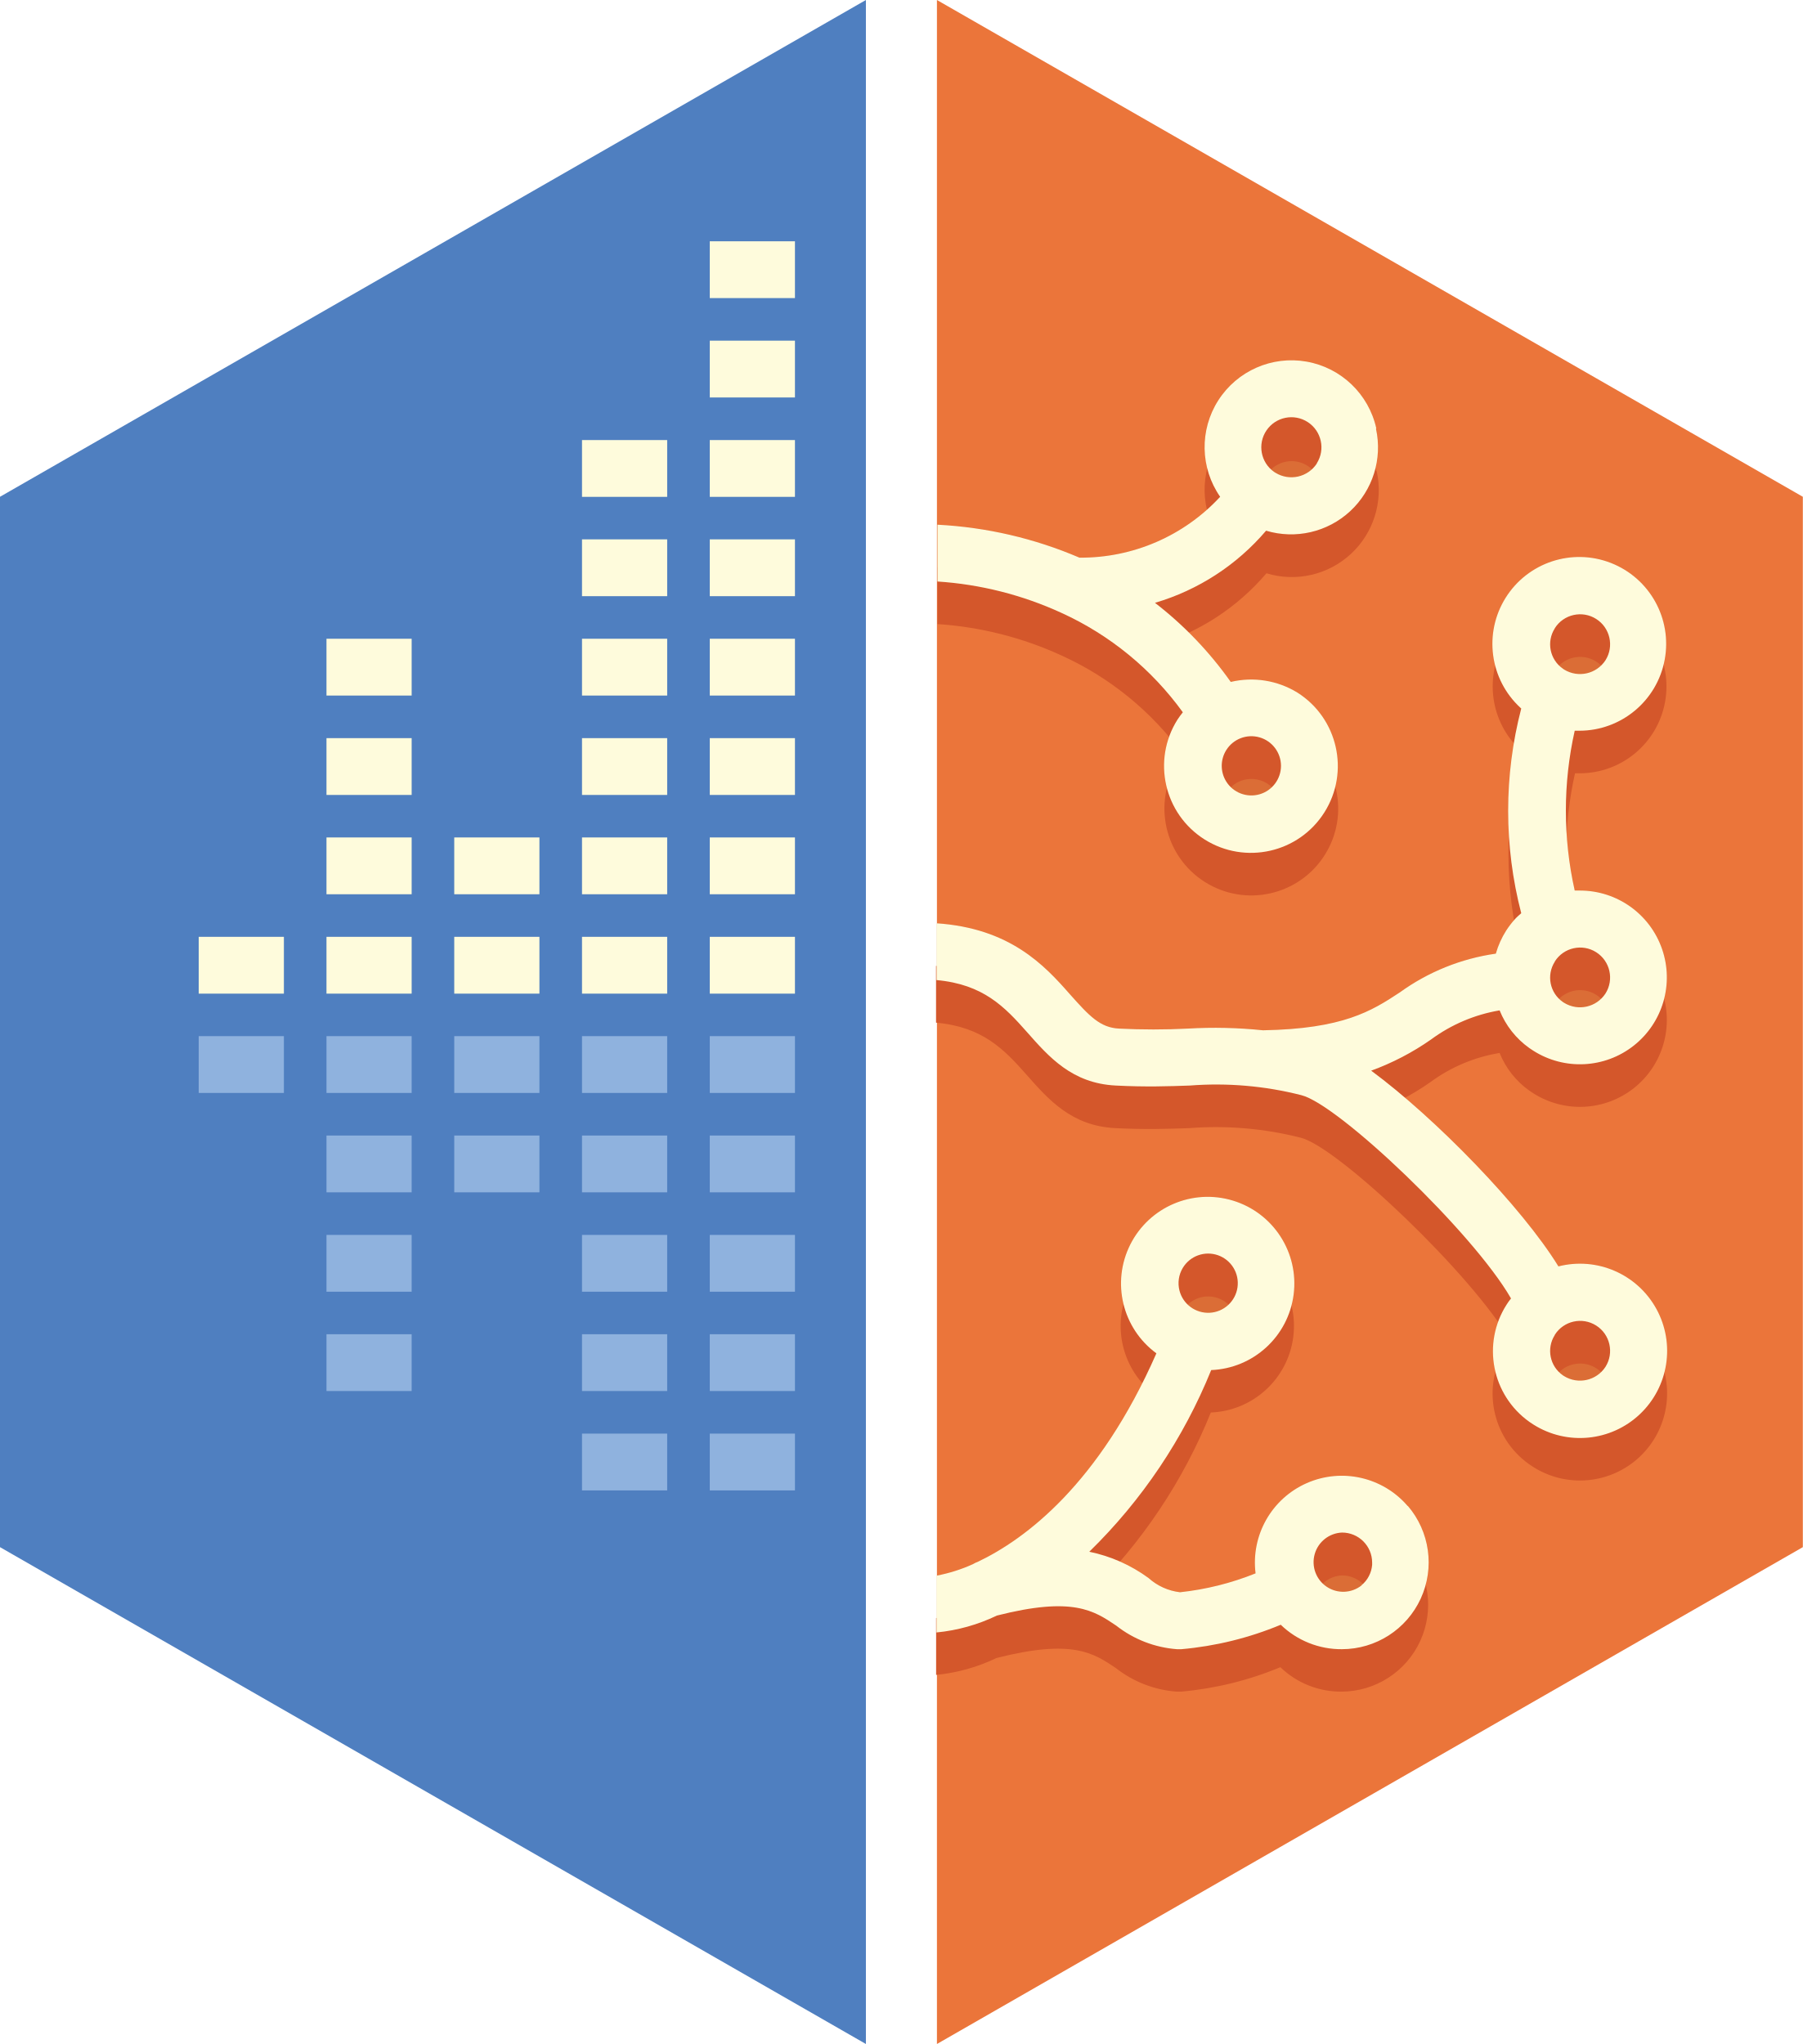
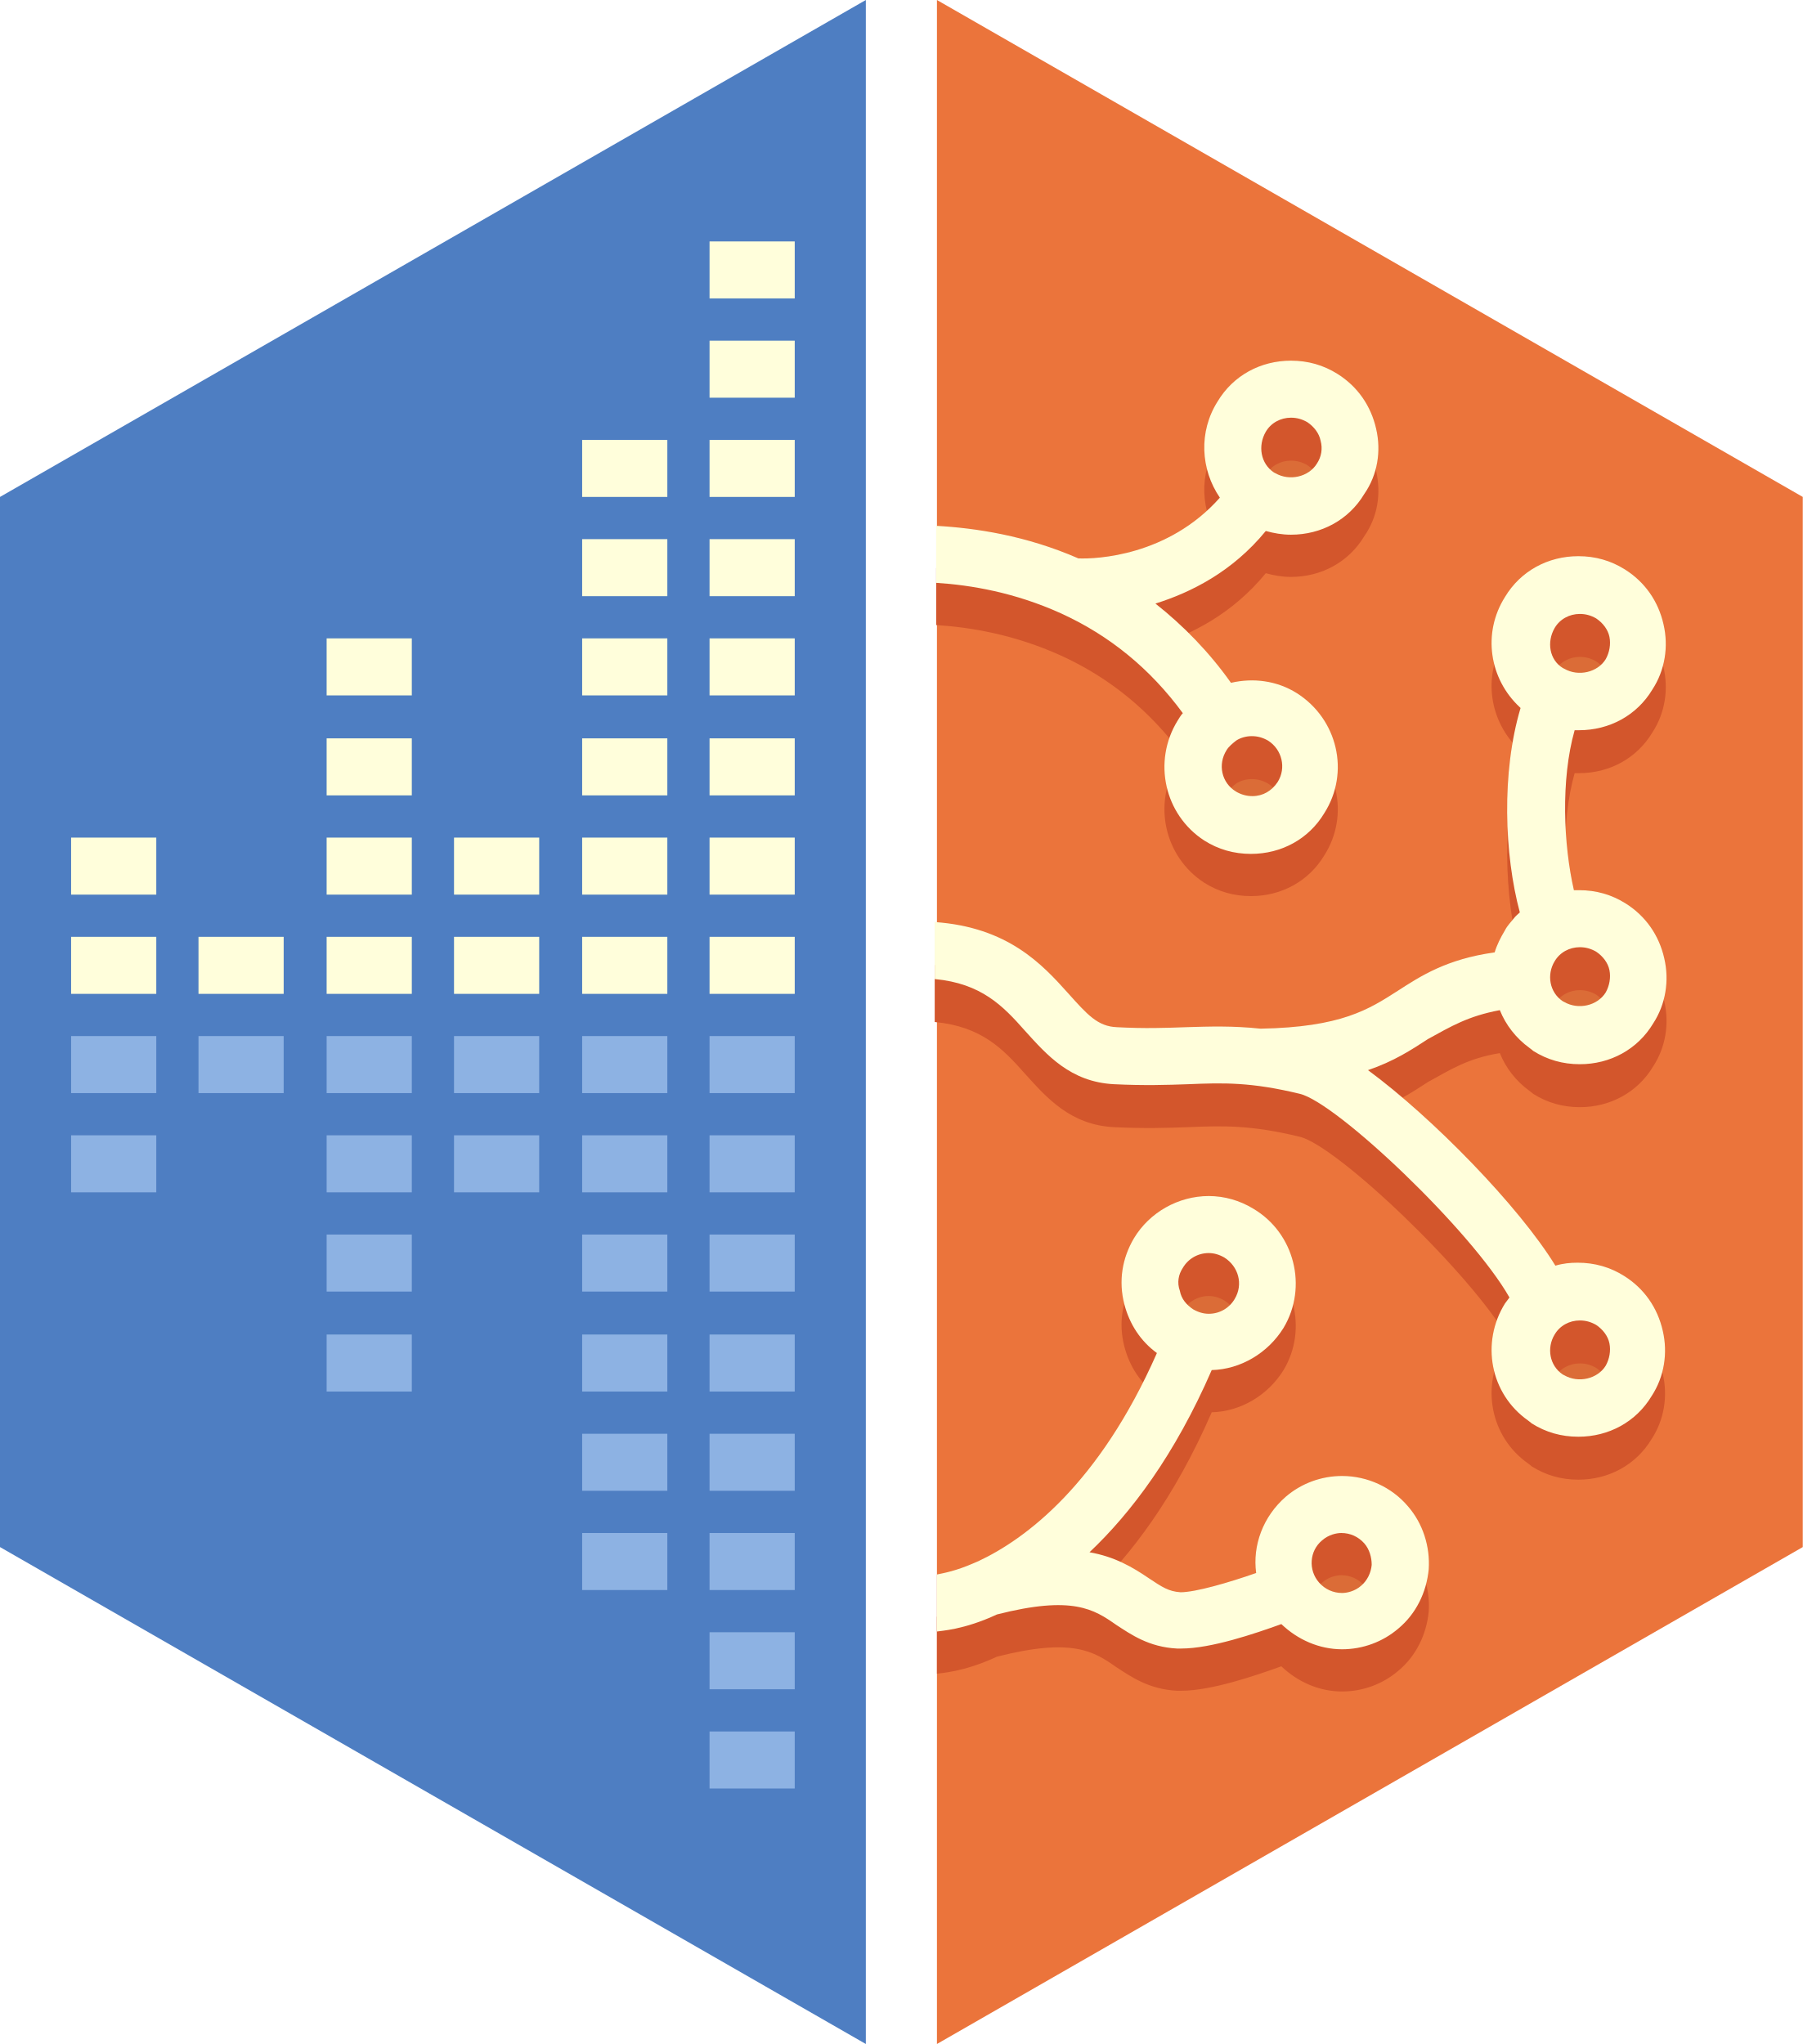
- <svg xmlns="http://www.w3.org/2000/svg" viewBox="0 0 243.41 276">
-   <defs>
-     <style>.cls-1{fill:#eb753a;}.cls-2{fill:#4f7fc0;}.cls-3{opacity:0.07;}.cls-4{fill:#010101;}.cls-5{fill:#d4572b;}.cls-6{fill:#fefbdc;}.cls-7{fill:#8fb2de;}</style>
-   </defs>
-   <g id="Layer_2" data-name="Layer 2">
-     <g id="Layer_1-2" data-name="Layer 1">
-       <polygon class="cls-1" points="126.5 0 126.5 276 243.41 208.91 243.41 67.08 126.5 0" />
-       <polygon class="cls-2" points="116.91 0 0 67.08 0 208.91 116.91 276 116.91 0" />
-       <g class="cls-3">
-         <path class="cls-4" d="M159.69,175.83a4,4,0,1,1-.44,3.07A4,4,0,0,1,159.69,175.83Zm24.15,42.86a4,4,0,1,1-2.64-7.13,4.06,4.06,0,0,1,4.06,4.06h0v.3a4,4,0,0,1-1.44,2.76Z" />
-         <path class="cls-4" d="M143.75,87.42Z" />
-         <path class="cls-4" d="M165.56,105.91a4,4,0,1,1,0,4.24A4,4,0,0,1,165.56,105.91Zm12.23-38.7a4.1,4.1,0,0,1-5.58,1.25l-.19-.12a4,4,0,1,1,5.77-1.12Z" />
-         <path class="cls-4" d="M209.92,89.45a4,4,0,0,1,6.84,4.33h0A4.1,4.1,0,0,1,211.17,95l-.17-.12A4,4,0,0,1,209.92,89.45Zm0,45a4,4,0,0,1,6.84,4.33h0a4.1,4.1,0,0,1-5.58,1.25l-.17-.11a4,4,0,0,1-1.09-5.37Zm0,50.41a4,4,0,0,1,6.84,4.33,4.1,4.1,0,0,1-5.58,1.25l-.17-.11a4,4,0,0,1-1.09-5.44Z" />
-         <path class="cls-4" d="M190.07,203.37a11.73,11.73,0,0,0-20.55,9.08,38.06,38.06,0,0,1-10.2,2.55,7.67,7.67,0,0,1-4.25-1.92,20.53,20.53,0,0,0-8-3.55A72.14,72.14,0,0,0,163.53,185a11.7,11.7,0,1,0-7.4-2.26c-7.76,17.67-17.67,25.07-24.09,28.14a3.83,3.83,0,0,0-.69.33,21.58,21.58,0,0,1-4.91,1.55v7.67a24.13,24.13,0,0,0,8.15-2.28c10.25-2.61,13.11-.67,16.12,1.36a15.1,15.1,0,0,0,8.2,3.18h.59a45.25,45.25,0,0,0,13.42-3.3,11.75,11.75,0,0,0,8.26,3.3h0a11.73,11.73,0,0,0,8.89-19.36Zm-30.38-32.16a4,4,0,1,1-.44,3.07,4,4,0,0,1,.44-3.07Zm24.15,42.86a4,4,0,1,1-2.64-7.13,4.06,4.06,0,0,1,4.06,4.06h0v.3a4,4,0,0,1-1.44,2.76Z" />
-         <path class="cls-4" d="M143.75,82.76Z" />
-         <path class="cls-4" d="M185.82,57.84a11.73,11.73,0,1,0-21.08,9.24,25.59,25.59,0,0,1-19,8.22,55.87,55.87,0,0,0-19.17-4.45v7.67a47.53,47.53,0,0,1,16.75,4.24h0A41.38,41.38,0,0,1,159.7,96.18a12.11,12.11,0,0,0-.73,1,11.73,11.73,0,1,0,16.2-3.66,11.92,11.92,0,0,0-9-1.44A49.83,49.83,0,0,0,155.94,81.4a31.34,31.34,0,0,0,15-9.74A11.74,11.74,0,0,0,185.78,57.9Zm-20.26,43.45a4,4,0,1,1,0,4.24A4,4,0,0,1,165.56,101.29Zm12.23-38.7a4.1,4.1,0,0,1-5.58,1.25l-.19-.12a4.06,4.06,0,1,1,5.77-1.16Z" />
-         <path class="cls-4" d="M202.47,136.43a11.5,11.5,0,0,0,4,5.08l.54.36a11.73,11.73,0,1,0,6.31-21.62h-.71a49.31,49.31,0,0,1,0-21.58h.65a11.73,11.73,0,1,0-8-3.12l.13.12a54.91,54.91,0,0,0,0,27.64c-.27.25-.56.48-.82.77a12,12,0,0,0-1.21,1.57,11.81,11.81,0,0,0-1.4,3.12A29.13,29.13,0,0,0,189,134c-3.83,2.53-7.67,4.93-18.48,5.12a62.56,62.56,0,0,0-10.14-.23,92.47,92.47,0,0,1-9.3,0c-2.55-.13-4-1.69-6.63-4.64-3.45-3.93-8.09-8.91-18-9.58v7.67c6.31.57,9.2,3.62,12.19,7s6.08,6.94,12,7.24c4.06.21,7.21.1,10,0a46.42,46.42,0,0,1,15.06,1.3c5,1.23,23.19,18.53,28.31,27.45a8.14,8.14,0,0,0-.59.82A11.69,11.69,0,0,0,206.5,192l.54.36A11.77,11.77,0,1,0,210.41,171c-4.91-8-16.58-20-25.28-26.43a34.84,34.84,0,0,0,8.07-4.2A21.68,21.68,0,0,1,202.47,136.43Zm7.45-51.6a4,4,0,0,1,6.84,4.33h0a4.1,4.1,0,0,1-5.58,1.25l-.17-.12a4,4,0,0,1-1.09-5.44Zm0,45a4,4,0,0,1,6.84,4.33,4.1,4.1,0,0,1-5.58,1.25l-.17-.11a4,4,0,0,1-1.09-5.44Zm0,50.41a4,4,0,0,1,6.84,4.33h0a4.1,4.1,0,0,1-5.58,1.25l-.17-.11a4,4,0,0,1-1.09-5.44Z" />
+ <svg xmlns="http://www.w3.org/2000/svg" version="1.1" id="Layer_1" x="0px" y="0px" viewBox="0 0 243.4 276" style="enable-background:new 0 0 243.4 276;" xml:space="preserve">
+   <style type="text/css">
+ 	.st0{fill:#EB743B;}
+ 	.st1{fill:#4E7EC2;}
+ 	.st2{opacity:7.000000e-02;}
+ 	.st3{fill:#D3562C;}
+ 	.st4{fill:#FFFEDB;}
+ 	.st5{fill:#8DB2E3;}
+ </style>
+   <g>
+     <g>
+       <polygon class="st0" points="126.5,0 126.5,276 243.4,208.9 243.4,67.1   " />
+       <polygon class="st1" points="116.9,0 0,67.1 0,208.9 116.9,276   " />
+       <g>
+         <g class="st2">
+           <path d="M159.7,175.8c0.7-1.2,2-2,3.5-2c0.7,0,1.4,0.2,2.1,0.6c1.9,1.2,2.6,3.6,1.4,5.6c-0.7,1.2-2,2-3.5,2      c-0.7,0-1.4-0.2-2.1-0.6c-0.9-0.6-1.6-1.4-1.8-2.5C158.9,177.8,159.1,176.7,159.7,175.8z M183.8,218.7c-0.9,0.8-2,1-2.6,1      c-1.2,0-2.3-0.5-3.1-1.4c-1.5-1.7-1.3-4.3,0.4-5.7c0.9-0.8,2-1,2.6-1c1.2,0,2.3,0.5,3.1,1.4c0.7,0.8,1,1.9,1,2.9      C185.1,217,184.6,218,183.8,218.7z" />
+           <path d="M143.7,87.4c0.1,0,0.3,0.1,0.4,0.1C144,87.5,143.9,87.5,143.7,87.4z" />
+           <path d="M165.6,105.9c0.3-0.5,0.8-0.9,1.3-1.3c0.6-0.4,1.4-0.6,2.1-0.6c0.8,0,1.5,0.2,2.2,0.6c1.9,1.2,2.5,3.7,1.3,5.6      c-0.8,1.2-2,1.9-3.4,1.9c-0.8,0-1.5-0.2-2.2-0.6C164.9,110.3,164.4,107.8,165.6,105.9z M177.8,67.2c-1.1,1.8-3.7,2.4-5.6,1.3      l-0.2-0.1c-1.8-1.2-2.2-3.6-1.1-5.5c0.7-1.2,2-1.9,3.4-1.9c0.8,0,1.5,0.2,2.2,0.6c0.9,0.6,1.6,1.5,1.8,2.5      C178.6,65.2,178.4,66.3,177.8,67.2z" />
+           <path d="M209.9,89.4c0.7-1.2,2-1.9,3.4-1.9c0.8,0,1.5,0.2,2.2,0.6c0.9,0.6,1.6,1.5,1.8,2.5c0.2,1,0,2.1-0.5,3      c-1.1,1.8-3.7,2.4-5.6,1.3l-0.2-0.1C209.2,93.7,208.8,91.3,209.9,89.4z M209.9,134.4c0.7-1.2,2-1.9,3.4-1.9      c0.8,0,1.5,0.2,2.2,0.6c0.9,0.6,1.6,1.5,1.8,2.5c0.2,1,0,2.1-0.5,3c-1.1,1.8-3.7,2.4-5.6,1.3l-0.2-0.1      C209.2,138.6,208.8,136.2,209.9,134.4z M209.9,184.8c0.7-1.2,2-1.9,3.4-1.9c0.8,0,1.5,0.2,2.2,0.6c0.9,0.6,1.6,1.5,1.8,2.5      c0.2,1,0,2.1-0.5,3c-1.1,1.8-3.7,2.4-5.6,1.3l-0.2-0.1C209.2,189,208.8,186.7,209.9,184.8z" />
+           <path d="M190.1,203.4c-2.2-2.6-5.5-4.1-8.9-4.1c-2.8,0-5.5,1-7.6,2.8c-3.1,2.7-4.5,6.6-4,10.3c-3.7,1.3-8.2,2.6-10.2,2.6      c-1.6-0.1-2.5-0.7-4.3-1.9c-2.2-1.5-4.6-2.9-8-3.5c5.6-5.3,11.5-13.1,16.5-24.6c3.9-0.1,7.6-2.3,9.7-5.7      c3.3-5.5,1.5-12.8-4.1-16.1c-1.8-1.1-3.9-1.7-6-1.7c-4.1,0-8,2.2-10.1,5.7c-1.6,2.7-2.1,5.8-1.3,8.9c0.7,2.7,2.2,5,4.4,6.6      c-7.8,17.7-17.7,25.1-24.1,28.1c-0.2,0.1-0.5,0.2-0.7,0.3c-2.3,1-3.9,1.3-4.9,1.5v7.7c0.5-0.1,3.6-0.2,8.1-2.3      c10.2-2.6,13.1-0.7,16.1,1.4c2,1.3,4.4,3,8.2,3.2c0.2,0,0.4,0,0.6,0c4,0,9.9-2,13.5-3.3c2.2,2.1,5.1,3.4,8.2,3.4l0,0      c2.8,0,5.5-1,7.6-2.8c2.4-2,3.8-4.9,4.1-8C193.1,208.8,192.1,205.7,190.1,203.4z M159.7,171.2c0.7-1.2,2-2,3.5-2      c0.7,0,1.4,0.2,2.1,0.6c1.9,1.2,2.6,3.6,1.4,5.6c-0.7,1.2-2,2-3.5,2c-0.7,0-1.4-0.2-2.1-0.6c-0.9-0.6-1.6-1.4-1.8-2.5      C158.9,173.2,159.1,172.1,159.7,171.2z M183.8,214.1c-0.9,0.8-2,1-2.6,1c-1.2,0-2.3-0.5-3.1-1.4c-1.5-1.7-1.3-4.3,0.4-5.7      c0.9-0.8,2-1,2.6-1c1.2,0,2.3,0.5,3.1,1.4c0.7,0.8,1,1.9,1,2.9C185.1,212.4,184.6,213.4,183.8,214.1z" />
+           <path d="M143.7,82.8c0.1,0,0.3,0.1,0.4,0.1C144,82.9,143.9,82.8,143.7,82.8z" />
+           <path d="M185.8,57.9c-0.7-3.1-2.5-5.7-5.2-7.4c-1.9-1.2-4-1.8-6.3-1.8c-4.1,0-7.8,2-9.9,5.5c-2.6,4.1-2.3,9.2,0.3,13      c-7,7.9-16.7,8.3-19.1,8.2c-7.1-3.1-13.9-4.1-19.2-4.4v7.7c4.7,0.3,10.6,1.3,16.8,4.1c0,0,0,0,0,0c6.6,3,12.1,7.5,16.5,13.5      c-0.3,0.3-0.5,0.7-0.7,1c-3.4,5.5-1.8,12.7,3.6,16.2c1.9,1.2,4,1.8,6.3,1.8c4.1,0,7.8-2,9.9-5.5c3.5-5.5,1.8-12.7-3.7-16.2      c-2.7-1.7-5.9-2.1-8.9-1.4c-2.9-4.1-6.4-7.7-10.2-10.7c4.8-1.5,10.4-4.3,14.9-9.8c1.1,0.3,2.2,0.5,3.4,0.5c4.1,0,7.8-2,9.9-5.5      C186,64.1,186.5,60.9,185.8,57.9z M165.6,101.3c0.3-0.5,0.8-0.9,1.3-1.3c0.6-0.4,1.4-0.6,2.1-0.6c0.8,0,1.5,0.2,2.2,0.6      c1.9,1.2,2.5,3.7,1.3,5.6c-0.8,1.2-2,1.9-3.4,1.9c-0.8,0-1.5-0.2-2.2-0.6C164.9,105.7,164.4,103.2,165.6,101.3z M177.8,62.6      c-1.1,1.8-3.7,2.4-5.6,1.3l-0.2-0.1c-1.8-1.2-2.2-3.6-1.1-5.5c0.7-1.2,2-1.9,3.4-1.9c0.8,0,1.5,0.2,2.2,0.6      c0.9,0.6,1.6,1.5,1.8,2.5C178.6,60.6,178.4,61.7,177.8,62.6z" />
+           <path d="M202.5,136.4c0.8,2,2.2,3.8,4,5.1c0.1,0.1,0.3,0.2,0.5,0.4c1.9,1.2,4,1.8,6.3,1.8c4.1,0,7.8-2,9.9-5.5      c1.7-2.6,2.2-5.8,1.5-8.8c-0.7-3.1-2.5-5.7-5.2-7.4c-1.9-1.2-4-1.8-6.3-1.8c-0.2,0-0.5,0-0.7,0c-1.4-6.1-1.8-14.9,0.1-21.6      c0.2,0,0.4,0,0.6,0c4.1,0,7.8-2,9.9-5.5c1.7-2.6,2.2-5.8,1.5-8.8c-0.7-3.1-2.5-5.7-5.2-7.4c-1.9-1.2-4-1.8-6.3-1.8      c-4.1,0-7.8,2-9.9,5.5c-3.1,4.9-2.1,11.1,2,14.9c0,0,0.1,0.1,0.1,0.1c-2.6,8.7-2.2,19.8-0.1,27.6c-0.3,0.3-0.6,0.5-0.8,0.8      c-0.4,0.5-0.9,1-1.2,1.6c-0.6,1-1.1,2-1.4,3c-6.5,0.9-10,3.2-13.1,5.2c-3.9,2.5-7.6,4.9-18.5,5.1c-3.8-0.4-6.8-0.3-10.1-0.2      c-2.7,0.1-5.6,0.2-9.3,0c-2.6-0.1-4-1.7-6.6-4.6c-3.5-3.9-8.1-8.9-18-9.6v7.7c6.3,0.6,9.2,3.6,12.2,7c2.9,3.2,6.1,6.9,12,7.2      c4.1,0.2,7.2,0.1,10,0c4.8-0.2,8.5-0.3,15.1,1.3c5,1.2,23.2,18.5,28.3,27.5c-0.2,0.3-0.4,0.5-0.6,0.8c-3.3,5.3-2,12.2,3.1,15.8      c0.1,0.1,0.3,0.2,0.5,0.4c1.9,1.2,4,1.8,6.3,1.8c4.1,0,7.8-2,9.9-5.5c1.7-2.6,2.2-5.8,1.5-8.8c-0.7-3.1-2.5-5.7-5.2-7.4      c-1.9-1.2-4-1.8-6.3-1.8c-1,0-2,0.1-3,0.4c-4.9-8-16.6-20-25.3-26.4c3.5-1.2,5.8-2.7,8.1-4.2      C195.9,138.6,198.2,137.2,202.5,136.4z M209.9,84.8c0.7-1.2,2-1.9,3.4-1.9c0.8,0,1.5,0.2,2.2,0.6c0.9,0.6,1.6,1.5,1.8,2.5      c0.2,1,0,2.1-0.5,3c-1.1,1.8-3.7,2.4-5.6,1.3l-0.2-0.1C209.2,89.1,208.8,86.7,209.9,84.8z M209.9,129.8c0.7-1.2,2-1.9,3.4-1.9      c0.8,0,1.5,0.2,2.2,0.6c0.9,0.6,1.6,1.5,1.8,2.5c0.2,1,0,2.1-0.5,3c-1.1,1.8-3.7,2.4-5.6,1.3l-0.2-0.1      C209.2,134,208.8,131.6,209.9,129.8z M209.9,180.2c0.7-1.2,2-1.9,3.4-1.9c0.8,0,1.5,0.2,2.2,0.6c0.9,0.6,1.6,1.5,1.8,2.5      c0.2,1,0,2.1-0.5,3c-1.1,1.8-3.7,2.4-5.6,1.3l-0.2-0.1C209.2,184.4,208.8,182,209.9,180.2z" />
+         </g>
+         <g>
+           <g>
+             <path class="st3" d="M190.1,209.1c-2.2-2.6-5.5-4.1-8.9-4.1c-2.8,0-5.5,1-7.6,2.8c-3.1,2.7-4.5,6.6-4,10.3       c-3.7,1.3-8.2,2.6-10.2,2.6c-1.6-0.1-2.5-0.7-4.3-1.9c-2.2-1.5-4.6-2.9-8-3.5c5.6-5.3,11.5-13.1,16.5-24.6       c3.9-0.1,7.6-2.3,9.7-5.7c3.3-5.5,1.5-12.8-4.1-16.1c-1.8-1.1-3.9-1.7-6-1.7c-4.1,0-8,2.2-10.1,5.7c-1.6,2.7-2.1,5.8-1.3,8.9       c0.7,2.7,2.2,5,4.4,6.6c-7.8,17.7-17.7,25.1-24.1,28.1c-0.2,0.1-0.5,0.2-0.7,0.3c-2.3,1-3.9,1.3-4.9,1.5v7.7       c0.5-0.1,3.6-0.2,8.1-2.3c10.2-2.6,13.1-0.7,16.1,1.4c2,1.3,4.4,3,8.2,3.2c0.2,0,0.4,0,0.6,0c4,0,9.9-2,13.5-3.3       c2.2,2.1,5.1,3.4,8.2,3.4l0,0c2.8,0,5.5-1,7.6-2.8c2.4-2,3.8-4.9,4.1-8C193.1,214.5,192.1,211.5,190.1,209.1z M159.7,177       c0.7-1.2,2-2,3.5-2c0.7,0,1.4,0.2,2.1,0.6c1.9,1.2,2.6,3.6,1.4,5.6c-0.7,1.2-2,2-3.5,2c-0.7,0-1.4-0.2-2.1-0.6       c-0.9-0.6-1.6-1.4-1.8-2.5C158.9,179,159.1,177.9,159.7,177z M183.8,219.8c-0.9,0.8-2,1-2.6,1c-1.2,0-2.3-0.5-3.1-1.4       c-1.5-1.7-1.3-4.3,0.4-5.7c0.9-0.8,2-1,2.6-1c1.2,0,2.3,0.5,3.1,1.4c0.7,0.8,1,1.9,1,2.9C185.1,218.1,184.6,219.1,183.8,219.8z       " />
+             <path d="M143.7,87.4c0.1,0,0.3,0.1,0.4,0.1C144,87.5,143.9,87.5,143.7,87.4z" />
+             <path class="st3" d="M185.8,63.6c-0.7-3.1-2.5-5.7-5.2-7.4c-1.9-1.2-4-1.8-6.3-1.8c-4.1,0-7.8,2-9.9,5.5       c-2.6,4.1-2.3,9.2,0.3,13c-7,7.9-16.7,8.3-19.1,8.2c-7.1-3.1-13.9-4.1-19.2-4.4v7.7c4.7,0.3,10.6,1.3,16.8,4.1c0,0,0,0,0,0       c6.6,3,12.1,7.5,16.5,13.5c-0.3,0.3-0.5,0.7-0.7,1c-3.4,5.5-1.8,12.7,3.6,16.2c1.9,1.2,4,1.8,6.3,1.8c4.1,0,7.8-2,9.9-5.5       c3.5-5.5,1.8-12.7-3.7-16.2c-2.7-1.7-5.9-2.1-8.9-1.4c-2.9-4.1-6.4-7.7-10.2-10.7c4.8-1.5,10.4-4.3,14.9-9.8       c1.1,0.3,2.2,0.5,3.4,0.5c4.1,0,7.8-2,9.9-5.5C186,69.8,186.5,66.7,185.8,63.6z M165.6,107.1c0.3-0.5,0.8-0.9,1.3-1.3       c0.6-0.4,1.4-0.6,2.1-0.6c0.8,0,1.5,0.2,2.2,0.6c1.9,1.2,2.5,3.7,1.3,5.6c-0.8,1.2-2,1.9-3.4,1.9c-0.8,0-1.5-0.2-2.2-0.6       C164.9,111.5,164.4,108.9,165.6,107.1z M177.8,68.4c-1.1,1.8-3.7,2.4-5.6,1.3l-0.2-0.1c-1.8-1.2-2.2-3.6-1.1-5.5       c0.7-1.2,2-1.9,3.4-1.9c0.8,0,1.5,0.2,2.2,0.6c0.9,0.6,1.6,1.5,1.8,2.5C178.6,66.4,178.4,67.4,177.8,68.4z" />
+             <path class="st3" d="M202.5,142.2c0.8,2,2.2,3.8,4,5.1c0.1,0.1,0.3,0.2,0.5,0.4c1.9,1.2,4,1.8,6.3,1.8c4.1,0,7.8-2,9.9-5.5       c1.7-2.6,2.2-5.8,1.5-8.8c-0.7-3.1-2.5-5.7-5.2-7.4c-1.9-1.2-4-1.8-6.3-1.8c-0.2,0-0.5,0-0.7,0c-1.4-6.1-1.8-14.9,0.1-21.6       c0.2,0,0.4,0,0.6,0c4.1,0,7.8-2,9.9-5.5c1.7-2.6,2.2-5.8,1.5-8.8c-0.7-3.1-2.5-5.7-5.2-7.4c-1.9-1.2-4-1.8-6.3-1.8       c-4.1,0-7.8,2-9.9,5.5c-3.1,4.9-2.1,11.1,2,14.9c0,0,0.1,0.1,0.1,0.1c-2.6,8.7-2.2,19.8-0.1,27.6c-0.3,0.3-0.6,0.5-0.8,0.8       c-0.4,0.5-0.9,1-1.2,1.6c-0.6,1-1.1,2-1.4,3c-6.5,0.9-10,3.2-13.1,5.2c-3.9,2.5-7.6,4.9-18.5,5.1c-3.8-0.4-6.8-0.3-10.1-0.2       c-2.7,0.1-5.6,0.2-9.3,0c-2.6-0.1-4-1.7-6.6-4.6c-3.5-3.9-8.1-8.9-18-9.6v7.7c6.3,0.6,9.2,3.6,12.2,7c2.9,3.2,6.1,6.9,12,7.2       c4.1,0.2,7.2,0.1,10,0c4.8-0.2,8.5-0.3,15.1,1.3c5,1.2,23.2,18.5,28.3,27.5c-0.2,0.3-0.4,0.5-0.6,0.8c-3.3,5.3-2,12.2,3.1,15.8       c0.1,0.1,0.3,0.2,0.5,0.4c1.9,1.2,4,1.8,6.3,1.8c4.1,0,7.8-2,9.9-5.5c1.7-2.6,2.2-5.8,1.5-8.8c-0.7-3.1-2.5-5.7-5.2-7.4       c-1.9-1.2-4-1.8-6.3-1.8c-1,0-2,0.1-3,0.4c-4.9-8-16.6-20-25.3-26.4c3.5-1.2,5.8-2.7,8.1-4.2       C195.9,144.4,198.2,142.9,202.5,142.2z M209.9,90.6c0.7-1.2,2-1.9,3.4-1.9c0.8,0,1.5,0.2,2.2,0.6c0.9,0.6,1.6,1.5,1.8,2.5       c0.2,1,0,2.1-0.5,3c-1.1,1.8-3.7,2.4-5.6,1.3L211,96C209.2,94.8,208.8,92.4,209.9,90.6z M209.9,135.6c0.7-1.2,2-1.9,3.4-1.9       c0.8,0,1.5,0.2,2.2,0.6c0.9,0.6,1.6,1.5,1.8,2.5c0.2,1,0,2.1-0.5,3c-1.1,1.8-3.7,2.4-5.6,1.3L211,141       C209.2,139.8,208.8,137.4,209.9,135.6z M209.9,186c0.7-1.2,2-1.9,3.4-1.9c0.8,0,1.5,0.2,2.2,0.6c0.9,0.6,1.6,1.5,1.8,2.5       c0.2,1,0,2.1-0.5,3c-1.1,1.8-3.7,2.4-5.6,1.3l-0.2-0.1C209.2,190.2,208.8,187.8,209.9,186z" />
+           </g>
+           <g>
+             <path class="st4" d="M190.1,203.4c-2.2-2.6-5.5-4.1-8.9-4.1c-2.8,0-5.5,1-7.6,2.8c-3.1,2.7-4.5,6.6-4,10.3       c-3.7,1.3-8.2,2.6-10.2,2.6c-1.6-0.1-2.5-0.7-4.3-1.9c-2.2-1.5-4.6-2.9-8-3.5c5.6-5.3,11.5-13.1,16.5-24.6       c3.9-0.1,7.6-2.3,9.7-5.7c3.3-5.5,1.5-12.8-4.1-16.1c-1.8-1.1-3.9-1.7-6-1.7c-4.1,0-8,2.2-10.1,5.7c-1.6,2.7-2.1,5.8-1.3,8.9       c0.7,2.7,2.2,5,4.4,6.6c-7.8,17.7-17.7,25.1-24.1,28.1c-0.2,0.1-0.5,0.2-0.7,0.3c-2.3,1-3.9,1.3-4.9,1.5v7.7       c0.5-0.1,3.6-0.2,8.1-2.3c10.2-2.6,13.1-0.7,16.1,1.4c2,1.3,4.4,3,8.2,3.2c0.2,0,0.4,0,0.6,0c4,0,9.9-2,13.5-3.3       c2.2,2.1,5.1,3.4,8.2,3.4l0,0c2.8,0,5.5-1,7.6-2.8c2.4-2,3.8-4.9,4.1-8C193.1,208.8,192.1,205.7,190.1,203.4z M159.7,171.2       c0.7-1.2,2-2,3.5-2c0.7,0,1.4,0.2,2.1,0.6c1.9,1.2,2.6,3.6,1.4,5.6c-0.7,1.2-2,2-3.5,2c-0.7,0-1.4-0.2-2.1-0.6       c-0.9-0.6-1.6-1.4-1.8-2.5C158.9,173.2,159.1,172.1,159.7,171.2z M183.8,214.1c-0.9,0.8-2,1-2.6,1c-1.2,0-2.3-0.5-3.1-1.4       c-1.5-1.7-1.3-4.3,0.4-5.7c0.9-0.8,2-1,2.6-1c1.2,0,2.3,0.5,3.1,1.4c0.7,0.8,1,1.9,1,2.9C185.1,212.4,184.6,213.4,183.8,214.1z       " />
+             <path class="st4" d="M143.7,82.8c0.1,0,0.3,0.1,0.4,0.1C144,82.9,143.9,82.8,143.7,82.8z" />
+             <path class="st4" d="M185.8,57.9c-0.7-3.1-2.5-5.7-5.2-7.4c-1.9-1.2-4-1.8-6.3-1.8c-4.1,0-7.8,2-9.9,5.5       c-2.6,4.1-2.3,9.2,0.3,13c-7,7.9-16.7,8.3-19.1,8.2c-7.1-3.1-13.9-4.1-19.2-4.4v7.7c4.7,0.3,10.6,1.3,16.8,4.1c0,0,0,0,0,0       c6.6,3,12.1,7.5,16.5,13.5c-0.3,0.3-0.5,0.7-0.7,1c-3.4,5.5-1.8,12.7,3.6,16.2c1.9,1.2,4,1.8,6.3,1.8c4.1,0,7.8-2,9.9-5.5       c3.5-5.5,1.8-12.7-3.7-16.2c-2.7-1.7-5.9-2.1-8.9-1.4c-2.9-4.1-6.4-7.7-10.2-10.7c4.8-1.5,10.4-4.3,14.9-9.8       c1.1,0.3,2.2,0.5,3.4,0.5c4.1,0,7.8-2,9.9-5.5C186,64.1,186.5,60.9,185.8,57.9z M165.6,101.3c0.3-0.5,0.8-0.9,1.3-1.3       c0.6-0.4,1.4-0.6,2.1-0.6c0.8,0,1.5,0.2,2.2,0.6c1.9,1.2,2.5,3.7,1.3,5.6c-0.8,1.2-2,1.9-3.4,1.9c-0.8,0-1.5-0.2-2.2-0.6       C164.9,105.7,164.4,103.2,165.6,101.3z M177.8,62.6c-1.1,1.8-3.7,2.4-5.6,1.3l-0.2-0.1c-1.8-1.2-2.2-3.6-1.1-5.5       c0.7-1.2,2-1.9,3.4-1.9c0.8,0,1.5,0.2,2.2,0.6c0.9,0.6,1.6,1.5,1.8,2.5C178.6,60.6,178.4,61.7,177.8,62.6z" />
+             <path class="st4" d="M202.5,136.4c0.8,2,2.2,3.8,4,5.1c0.1,0.1,0.3,0.2,0.5,0.4c1.9,1.2,4,1.8,6.3,1.8c4.1,0,7.8-2,9.9-5.5       c1.7-2.6,2.2-5.8,1.5-8.8c-0.7-3.1-2.5-5.7-5.2-7.4c-1.9-1.2-4-1.8-6.3-1.8c-0.2,0-0.5,0-0.7,0c-1.4-6.1-1.8-14.9,0.1-21.6       c0.2,0,0.4,0,0.6,0c4.1,0,7.8-2,9.9-5.5c1.7-2.6,2.2-5.8,1.5-8.8c-0.7-3.1-2.5-5.7-5.2-7.4c-1.9-1.2-4-1.8-6.3-1.8       c-4.1,0-7.8,2-9.9,5.5c-3.1,4.9-2.1,11.1,2,14.9c0,0,0.1,0.1,0.1,0.1c-2.6,8.7-2.2,19.8-0.1,27.6c-0.3,0.3-0.6,0.5-0.8,0.8       c-0.4,0.5-0.9,1-1.2,1.6c-0.6,1-1.1,2-1.4,3c-6.5,0.9-10,3.2-13.1,5.2c-3.9,2.5-7.6,4.9-18.5,5.1c-3.8-0.4-6.8-0.3-10.1-0.2       c-2.7,0.1-5.6,0.2-9.3,0c-2.6-0.1-4-1.7-6.6-4.6c-3.5-3.9-8.1-8.9-18-9.6v7.7c6.3,0.6,9.2,3.6,12.2,7c2.9,3.2,6.1,6.9,12,7.2       c4.1,0.2,7.2,0.1,10,0c4.8-0.2,8.5-0.3,15.1,1.3c5,1.2,23.2,18.5,28.3,27.5c-0.2,0.3-0.4,0.5-0.6,0.8c-3.3,5.3-2,12.2,3.1,15.8       c0.1,0.1,0.3,0.2,0.5,0.4c1.9,1.2,4,1.8,6.3,1.8c4.1,0,7.8-2,9.9-5.5c1.7-2.6,2.2-5.8,1.5-8.8c-0.7-3.1-2.5-5.7-5.2-7.4       c-1.9-1.2-4-1.8-6.3-1.8c-1,0-2,0.1-3,0.4c-4.9-8-16.6-20-25.3-26.4c3.5-1.2,5.8-2.7,8.1-4.2       C195.9,138.6,198.2,137.2,202.5,136.4z M209.9,84.8c0.7-1.2,2-1.9,3.4-1.9c0.8,0,1.5,0.2,2.2,0.6c0.9,0.6,1.6,1.5,1.8,2.5       c0.2,1,0,2.1-0.5,3c-1.1,1.8-3.7,2.4-5.6,1.3l-0.2-0.1C209.2,89.1,208.8,86.7,209.9,84.8z M209.9,129.8c0.7-1.2,2-1.9,3.4-1.9       c0.8,0,1.5,0.2,2.2,0.6c0.9,0.6,1.6,1.5,1.8,2.5c0.2,1,0,2.1-0.5,3c-1.1,1.8-3.7,2.4-5.6,1.3l-0.2-0.1       C209.2,134,208.8,131.6,209.9,129.8z M209.9,180.2c0.7-1.2,2-1.9,3.4-1.9c0.8,0,1.5,0.2,2.2,0.6c0.9,0.6,1.6,1.5,1.8,2.5       c0.2,1,0,2.1-0.5,3c-1.1,1.8-3.7,2.4-5.6,1.3l-0.2-0.1C209.2,184.4,208.8,182,209.9,180.2z" />
+           </g>
+         </g>
      </g>
-       <path class="cls-5" d="M190.07,209.12a11.73,11.73,0,0,0-20.55,9.08,38.06,38.06,0,0,1-10.2,2.55,7.67,7.67,0,0,1-4.25-1.92,20.53,20.53,0,0,0-8-3.55,72.14,72.14,0,0,0,16.41-24.55,11.7,11.7,0,1,0-7.4-2.26c-7.76,17.67-17.67,25.07-24.09,28.14a3.83,3.83,0,0,0-.69.33,21.58,21.58,0,0,1-4.91,1.55v7.67a24.13,24.13,0,0,0,8.15-2.28c10.25-2.61,13.11-.67,16.12,1.36a15.1,15.1,0,0,0,8.2,3.18h.59a45.25,45.25,0,0,0,13.42-3.3,11.75,11.75,0,0,0,8.26,3.3h0A11.73,11.73,0,0,0,190,209.06ZM159.69,177a4,4,0,1,1-.44,3.07A4,4,0,0,1,159.69,177Zm24.15,42.86a4,4,0,1,1-2.64-7.13,4.06,4.06,0,0,1,4.06,4.06h0v.3a4,4,0,0,1-1.44,2.76Z" />
-       <path class="cls-4" d="M143.75,87.42Z" />
-       <path class="cls-5" d="M185.82,63.59a11.73,11.73,0,1,0-21.08,9.24,25.59,25.59,0,0,1-19,8.22,55.87,55.87,0,0,0-19.17-4.45v7.67a47.55,47.55,0,0,1,16.75,4.24h0a41.38,41.38,0,0,1,16.43,13.42,12.11,12.11,0,0,0-.73,1,11.73,11.73,0,1,0,16.2-3.66,11.92,11.92,0,0,0-9-1.44,49.83,49.83,0,0,0-10.23-10.68,31.34,31.34,0,0,0,15-9.74,11.74,11.74,0,0,0,14.89-13.76Zm-20.26,43.47a4,4,0,1,1,0,4.24A4,4,0,0,1,165.56,107.06Zm12.23-38.7a4.1,4.1,0,0,1-5.58,1.25l-.19-.12a4,4,0,1,1,5.77-1.12Z" />
-       <path class="cls-5" d="M202.47,142.18a11.5,11.5,0,0,0,4,5.08l.54.36A11.73,11.73,0,1,0,213.36,126h-.71a49.31,49.31,0,0,1,0-21.58h.65a11.73,11.73,0,1,0-8-3.12l.13.12a54.91,54.91,0,0,0,0,27.64c-.27.25-.56.48-.82.77a12,12,0,0,0-1.21,1.57,11.81,11.81,0,0,0-1.4,3.12,29.13,29.13,0,0,0-13.07,5.23c-3.83,2.53-7.67,4.93-18.48,5.12a62.56,62.56,0,0,0-10.14-.23,92.47,92.47,0,0,1-9.3,0c-2.55-.13-4-1.69-6.63-4.64-3.45-3.93-8.09-8.91-18-9.58v7.67c6.31.57,9.2,3.62,12.19,7s6.08,6.94,12,7.24c4.06.21,7.21.1,10,0a46.42,46.42,0,0,1,15.06,1.3c5,1.23,23.19,18.53,28.31,27.45a8.14,8.14,0,0,0-.59.82,11.69,11.69,0,0,0,3.1,15.81l.54.36a11.77,11.77,0,1,0,3.33-21.31c-4.91-8-16.58-20-25.28-26.43a34.84,34.84,0,0,0,8.07-4.2A21.68,21.68,0,0,1,202.47,142.18Zm7.45-51.6a4,4,0,0,1,6.84,4.33h0a4.1,4.1,0,0,1-5.58,1.25L211,96a4,4,0,0,1-1.09-5.44Zm0,45a4,4,0,0,1,6.84,4.33h0a4.1,4.1,0,0,1-5.58,1.25l-.17-.11a4,4,0,0,1-1.09-5.44Zm0,50.42a4,4,0,0,1,6.84,4.33h0a4.1,4.1,0,0,1-5.58,1.25l-.17-.11A4,4,0,0,1,209.92,186Z" />
-       <path class="cls-6" d="M190.07,203.37a11.73,11.73,0,0,0-20.55,9.08,38.06,38.06,0,0,1-10.2,2.55,7.67,7.67,0,0,1-4.25-1.92,20.53,20.53,0,0,0-8-3.55A72.14,72.14,0,0,0,163.53,185a11.7,11.7,0,1,0-7.4-2.26c-7.76,17.67-17.67,25.07-24.09,28.14a3.83,3.83,0,0,0-.69.33,21.58,21.58,0,0,1-4.91,1.55v7.67a24.13,24.13,0,0,0,8.15-2.28c10.25-2.61,13.11-.67,16.12,1.36a15.1,15.1,0,0,0,8.2,3.18h.59a45.25,45.25,0,0,0,13.42-3.3,11.75,11.75,0,0,0,8.26,3.3h0a11.73,11.73,0,0,0,8.89-19.36Zm-30.38-32.16a4,4,0,1,1-.44,3.07,4,4,0,0,1,.44-3.07Zm24.15,42.86a4,4,0,1,1-2.64-7.13,4.06,4.06,0,0,1,4.06,4.06h0v.3a4,4,0,0,1-1.44,2.76Z" />
-       <path class="cls-6" d="M143.75,82.76Z" />
-       <path class="cls-6" d="M185.82,57.84a11.73,11.73,0,1,0-21.08,9.24,25.59,25.59,0,0,1-19,8.22,55.87,55.87,0,0,0-19.17-4.45v7.67a47.53,47.53,0,0,1,16.75,4.24h0A41.38,41.38,0,0,1,159.7,96.18a12.11,12.11,0,0,0-.73,1,11.73,11.73,0,1,0,16.2-3.66,11.92,11.92,0,0,0-9-1.44A49.83,49.83,0,0,0,155.94,81.4a31.34,31.34,0,0,0,15-9.74A11.74,11.74,0,0,0,185.78,57.9Zm-20.26,43.45a4,4,0,1,1,0,4.24A4,4,0,0,1,165.56,101.29Zm12.23-38.7a4.1,4.1,0,0,1-5.58,1.25l-.19-.12a4.06,4.06,0,1,1,5.77-1.16Z" />
-       <path class="cls-6" d="M202.47,136.43a11.5,11.5,0,0,0,4,5.08l.54.36a11.73,11.73,0,1,0,6.31-21.62h-.71a49.31,49.31,0,0,1,0-21.58h.65a11.73,11.73,0,1,0-8-3.12l.13.12a54.91,54.91,0,0,0,0,27.64c-.27.25-.56.48-.82.77a12,12,0,0,0-1.21,1.57,11.81,11.81,0,0,0-1.4,3.12A29.13,29.13,0,0,0,189,134c-3.83,2.53-7.67,4.93-18.48,5.12a62.56,62.56,0,0,0-10.14-.23,92.47,92.47,0,0,1-9.3,0c-2.55-.13-4-1.69-6.63-4.64-3.45-3.93-8.09-8.91-18-9.58v7.67c6.31.57,9.2,3.62,12.19,7s6.08,6.94,12,7.24c4.06.21,7.21.1,10,0a46.42,46.42,0,0,1,15.06,1.3c5,1.23,23.19,18.53,28.31,27.45a8.14,8.14,0,0,0-.59.82A11.69,11.69,0,0,0,206.5,192l.54.36A11.77,11.77,0,1,0,210.41,171c-4.91-8-16.58-20-25.28-26.43a34.84,34.84,0,0,0,8.07-4.2A21.68,21.68,0,0,1,202.47,136.43Zm7.45-51.6a4,4,0,0,1,6.84,4.33h0a4.1,4.1,0,0,1-5.58,1.25l-.17-.12a4,4,0,0,1-1.09-5.44Zm0,45a4,4,0,0,1,6.84,4.33,4.1,4.1,0,0,1-5.58,1.25l-.17-.11a4,4,0,0,1-1.09-5.44Zm0,50.41a4,4,0,0,1,6.84,4.33h0a4.1,4.1,0,0,1-5.58,1.25l-.17-.11a4,4,0,0,1-1.09-5.44Z" />
-       <rect class="cls-6" x="95.83" y="32.58" width="11.5" height="7.67" />
-       <rect class="cls-6" x="95.83" y="46" width="11.5" height="7.67" />
-       <rect class="cls-6" x="95.83" y="59.42" width="11.5" height="7.67" />
-       <rect class="cls-6" x="95.83" y="72.83" width="11.5" height="7.67" />
-       <rect class="cls-6" x="95.83" y="86.25" width="11.5" height="7.67" />
-       <rect class="cls-6" x="95.83" y="99.67" width="11.5" height="7.67" />
-       <rect class="cls-6" x="95.83" y="113.08" width="11.5" height="7.67" />
-       <rect class="cls-6" x="95.83" y="126.5" width="11.5" height="7.67" />
-       <rect class="cls-7" x="95.83" y="139.91" width="11.5" height="7.67" />
-       <rect class="cls-7" x="95.83" y="153.33" width="11.5" height="7.67" />
-       <rect class="cls-7" x="95.83" y="166.75" width="11.5" height="7.67" />
-       <rect class="cls-7" x="95.83" y="180.16" width="11.5" height="7.67" />
-       <rect class="cls-7" x="95.83" y="193.58" width="11.5" height="7.67" />
-       <rect class="cls-6" x="78.58" y="59.42" width="11.5" height="7.67" />
-       <rect class="cls-6" x="78.58" y="72.83" width="11.5" height="7.67" />
-       <rect class="cls-6" x="78.58" y="86.25" width="11.5" height="7.67" />
-       <rect class="cls-6" x="78.58" y="99.67" width="11.5" height="7.67" />
-       <rect class="cls-6" x="78.58" y="113.08" width="11.5" height="7.67" />
-       <rect class="cls-6" x="78.58" y="126.5" width="11.5" height="7.67" />
-       <rect class="cls-7" x="78.58" y="139.91" width="11.5" height="7.67" />
-       <rect class="cls-7" x="78.58" y="153.33" width="11.5" height="7.67" />
-       <rect class="cls-7" x="78.58" y="166.75" width="11.5" height="7.67" />
-       <rect class="cls-7" x="78.58" y="180.16" width="11.5" height="7.67" />
-       <rect class="cls-7" x="78.58" y="193.58" width="11.5" height="7.67" />
-       <rect class="cls-6" x="61.33" y="113.08" width="11.5" height="7.67" />
-       <rect class="cls-6" x="61.33" y="126.5" width="11.5" height="7.67" />
-       <rect class="cls-7" x="61.33" y="139.91" width="11.5" height="7.67" />
-       <rect class="cls-7" x="61.33" y="153.33" width="11.5" height="7.67" />
-       <rect class="cls-6" x="44.08" y="86.25" width="11.5" height="7.67" />
-       <rect class="cls-6" x="44.08" y="99.67" width="11.5" height="7.67" />
-       <rect class="cls-6" x="44.08" y="113.08" width="11.5" height="7.67" />
-       <rect class="cls-6" x="44.08" y="126.5" width="11.5" height="7.67" />
-       <rect class="cls-7" x="44.08" y="139.91" width="11.5" height="7.67" />
-       <rect class="cls-7" x="44.08" y="153.33" width="11.5" height="7.67" />
-       <rect class="cls-7" x="44.08" y="166.75" width="11.5" height="7.67" />
-       <rect class="cls-7" x="44.08" y="180.16" width="11.5" height="7.67" />
-       <rect class="cls-6" x="26.83" y="126.5" width="11.5" height="7.67" />
-       <rect class="cls-7" x="26.83" y="139.91" width="11.5" height="7.67" />
+     </g>
+     <g>
+       <rect x="95.8" y="32.6" class="st4" width="11.5" height="7.7" />
+       <rect x="95.8" y="46" class="st4" width="11.5" height="7.7" />
+       <rect x="95.8" y="59.4" class="st4" width="11.5" height="7.7" />
+       <rect x="95.8" y="72.8" class="st4" width="11.5" height="7.7" />
+       <rect x="95.8" y="86.2" class="st4" width="11.5" height="7.7" />
+       <rect x="95.8" y="99.7" class="st4" width="11.5" height="7.7" />
+       <rect x="95.8" y="113.1" class="st4" width="11.5" height="7.7" />
+       <rect x="95.8" y="126.5" class="st4" width="11.5" height="7.7" />
+       <rect x="95.8" y="139.9" class="st5" width="11.5" height="7.7" />
+       <rect x="95.8" y="153.3" class="st5" width="11.5" height="7.7" />
+       <rect x="95.8" y="166.7" class="st5" width="11.5" height="7.7" />
+       <rect x="95.8" y="180.2" class="st5" width="11.5" height="7.7" />
+       <rect x="95.8" y="193.6" class="st5" width="11.5" height="7.7" />
+       <rect x="95.8" y="207" class="st5" width="11.5" height="7.7" />
+       <rect x="95.8" y="220.4" class="st5" width="11.5" height="7.7" />
+       <rect x="95.8" y="233.8" class="st5" width="11.5" height="7.7" />
+       <rect x="78.6" y="59.4" class="st4" width="11.5" height="7.7" />
+       <rect x="78.6" y="72.8" class="st4" width="11.5" height="7.7" />
+       <rect x="78.6" y="86.2" class="st4" width="11.5" height="7.7" />
+       <rect x="78.6" y="99.7" class="st4" width="11.5" height="7.7" />
+       <rect x="78.6" y="113.1" class="st4" width="11.5" height="7.7" />
+       <rect x="78.6" y="126.5" class="st4" width="11.5" height="7.7" />
+       <rect x="78.6" y="139.9" class="st5" width="11.5" height="7.7" />
+       <rect x="78.6" y="153.3" class="st5" width="11.5" height="7.7" />
+       <rect x="78.6" y="166.7" class="st5" width="11.5" height="7.7" />
+       <rect x="78.6" y="180.2" class="st5" width="11.5" height="7.7" />
+       <rect x="78.6" y="193.6" class="st5" width="11.5" height="7.7" />
+       <rect x="78.6" y="207" class="st5" width="11.5" height="7.7" />
+       <rect x="61.3" y="113.1" class="st4" width="11.5" height="7.7" />
+       <rect x="61.3" y="126.5" class="st4" width="11.5" height="7.7" />
+       <rect x="61.3" y="139.9" class="st5" width="11.5" height="7.7" />
+       <rect x="61.3" y="153.3" class="st5" width="11.5" height="7.7" />
+       <rect x="44.1" y="86.2" class="st4" width="11.5" height="7.7" />
+       <rect x="44.1" y="99.7" class="st4" width="11.5" height="7.7" />
+       <rect x="44.1" y="113.1" class="st4" width="11.5" height="7.7" />
+       <rect x="44.1" y="126.5" class="st4" width="11.5" height="7.7" />
+       <rect x="44.1" y="139.9" class="st5" width="11.5" height="7.7" />
+       <rect x="44.1" y="153.3" class="st5" width="11.5" height="7.7" />
+       <rect x="44.1" y="166.7" class="st5" width="11.5" height="7.7" />
+       <rect x="44.1" y="180.2" class="st5" width="11.5" height="7.7" />
+       <rect x="26.8" y="126.5" class="st4" width="11.5" height="7.7" />
+       <rect x="26.8" y="139.9" class="st5" width="11.5" height="7.7" />
+       <rect x="9.6" y="113.1" class="st4" width="11.5" height="7.7" />
+       <rect x="9.6" y="126.5" class="st4" width="11.5" height="7.7" />
+       <rect x="9.6" y="139.9" class="st5" width="11.5" height="7.7" />
+       <rect x="9.6" y="153.3" class="st5" width="11.5" height="7.7" />
    </g>
  </g>
</svg>
